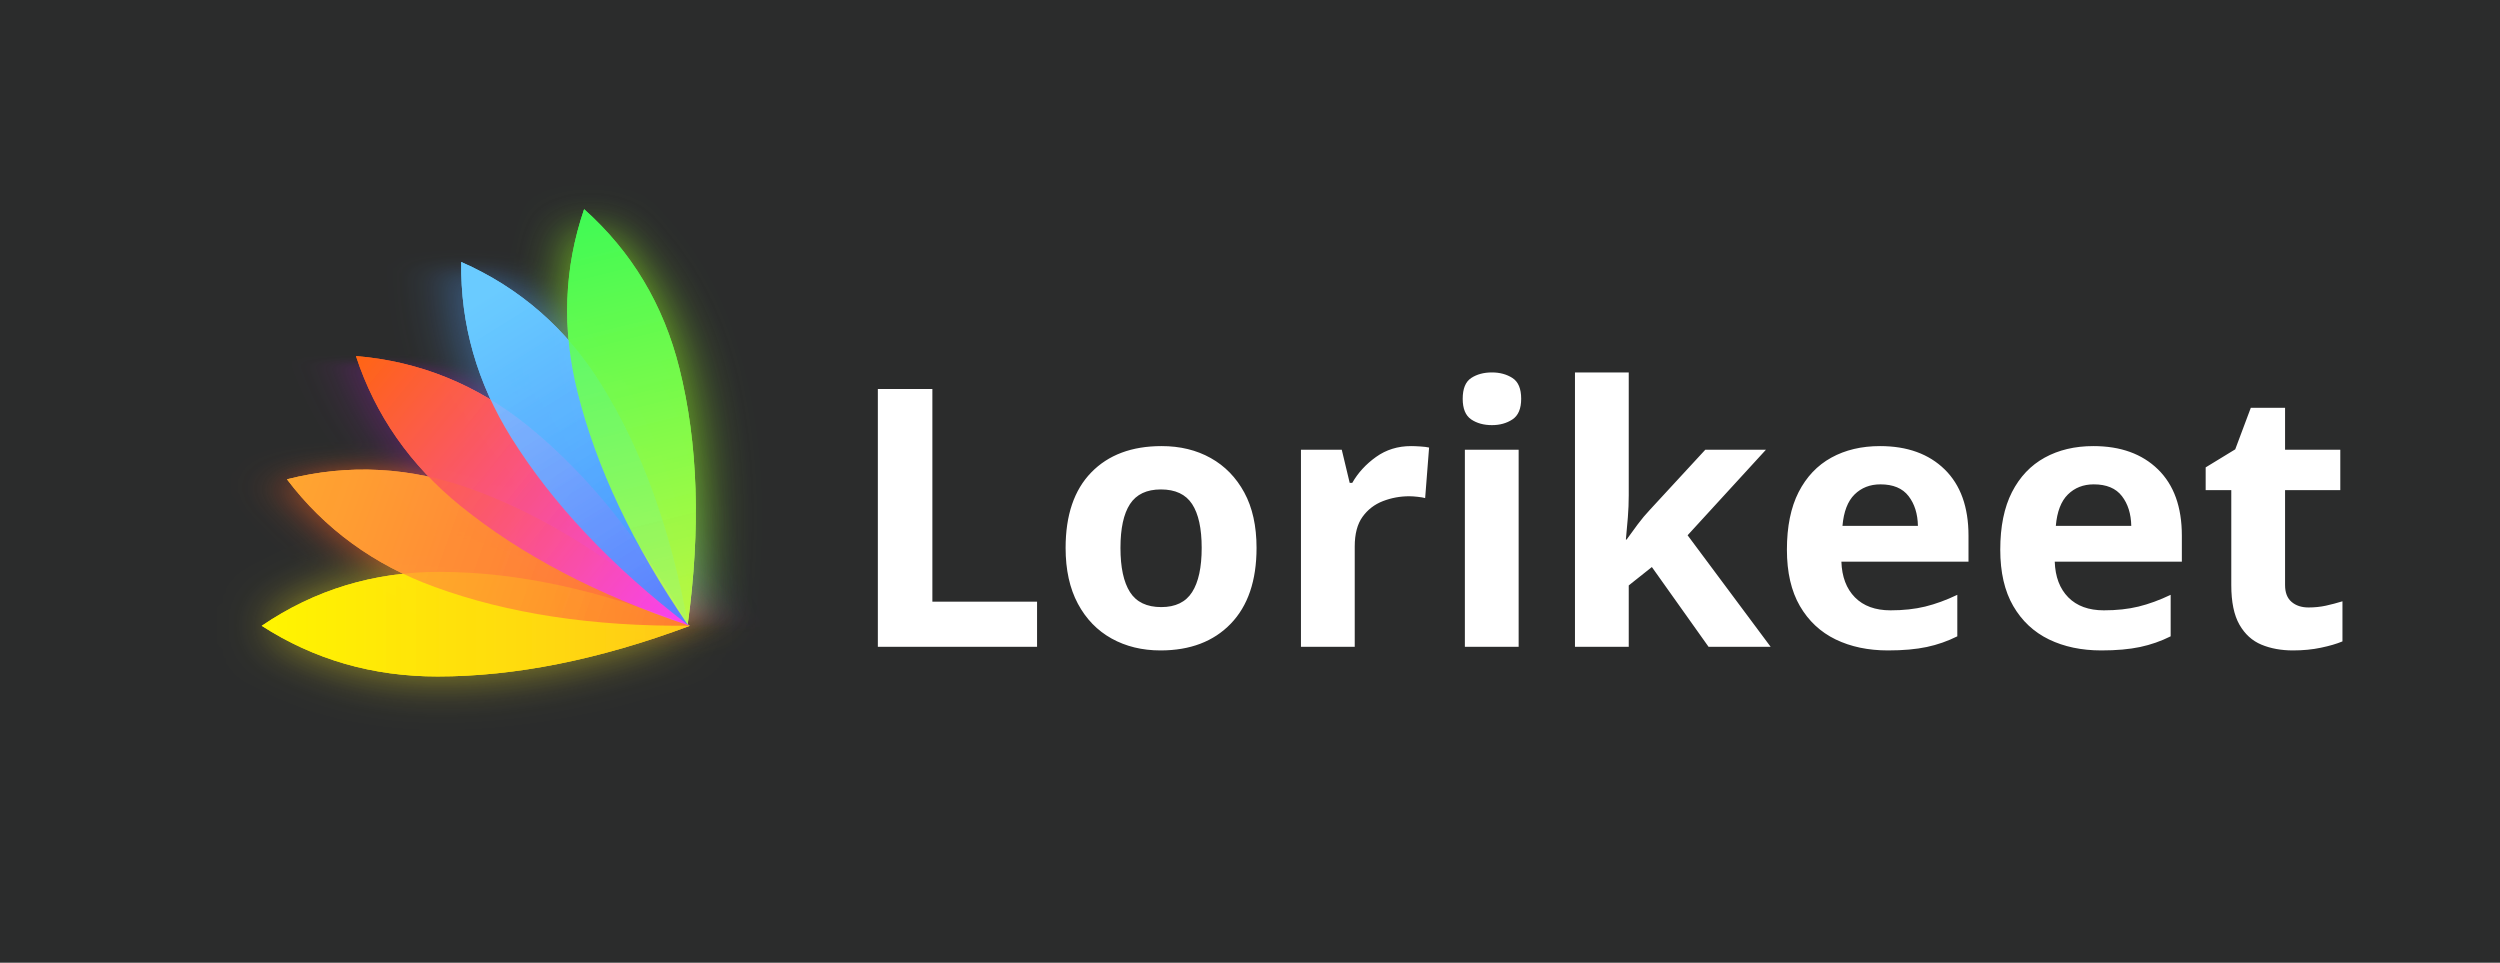
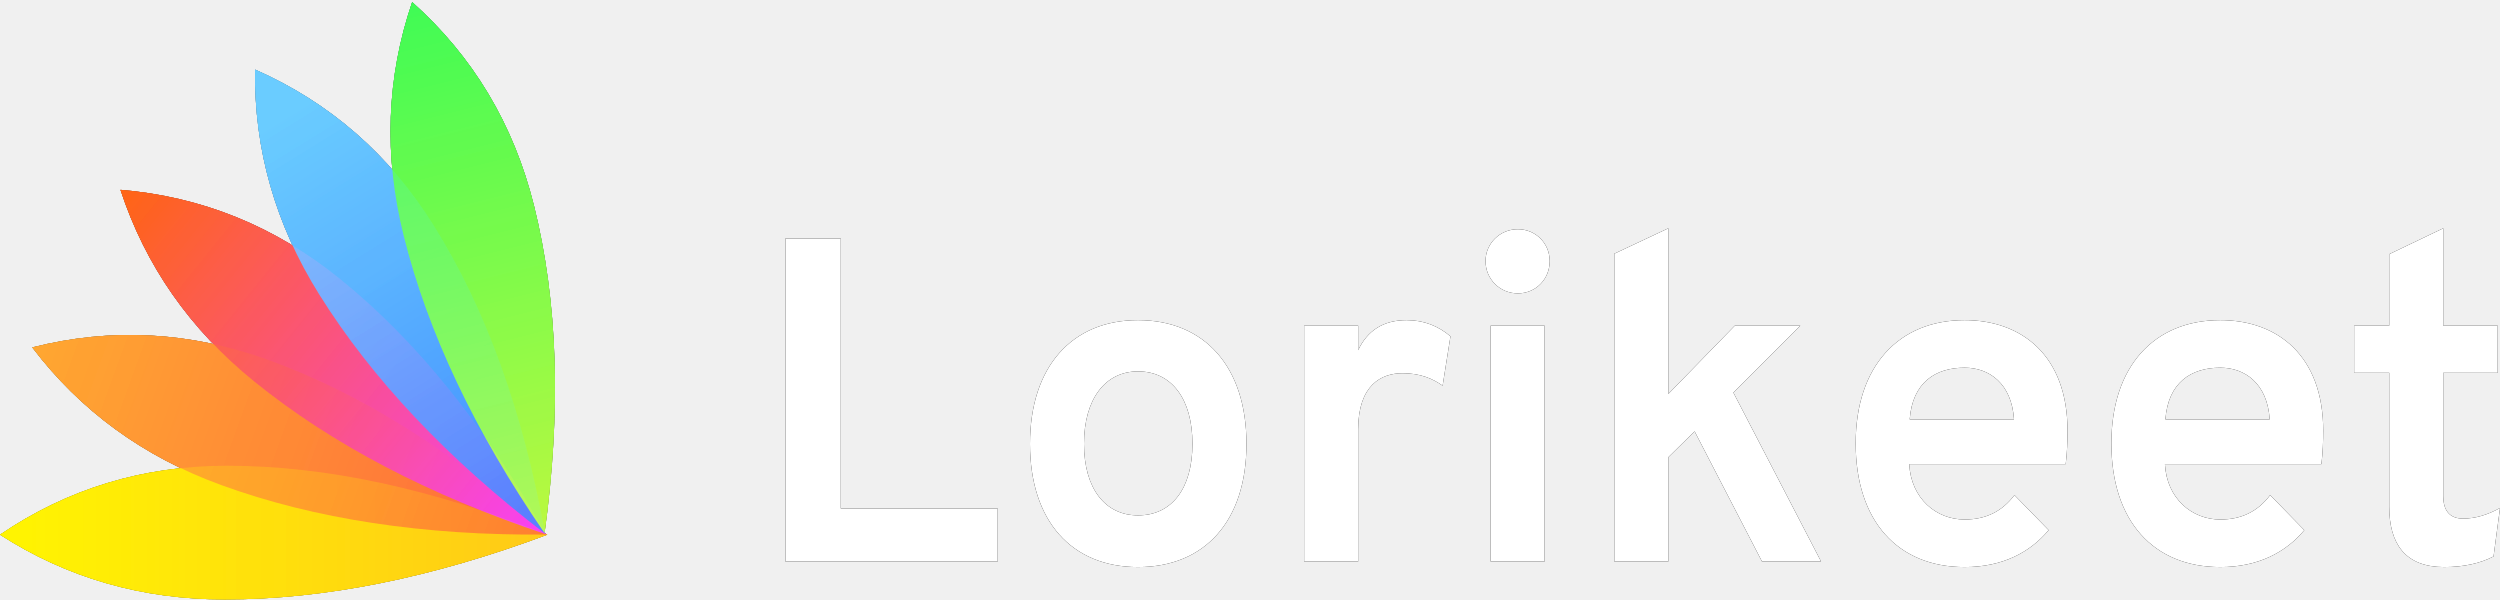
- <svg xmlns="http://www.w3.org/2000/svg" xmlns:xlink="http://www.w3.org/1999/xlink" width="831px" height="320px" viewBox="0 0 831 320" version="1.1">
+ <svg xmlns="http://www.w3.org/2000/svg" xmlns:xlink="http://www.w3.org/1999/xlink" width="650px" height="156px" viewBox="0 0 650 156" version="1.1">
  <defs>
    <linearGradient x1="50%" y1="0%" x2="50%" y2="100%" id="linearGradient-1">
      <stop stop-color="#FFF500" offset="0%" />
      <stop stop-color="#FFCA17" offset="100%" />
    </linearGradient>
-     <path d="M71.606,71.33 C60.382,88.73 54.77,108.201 54.77,129.744 C54.77,155.632 60.382,183.591 71.606,213.622 C83.557,183.755 89.533,155.99 89.533,130.326 C89.533,108.559 83.557,88.894 71.606,71.33 Z" id="path-2" />
-     <filter x="-64.7%" y="-15.8%" width="229.4%" height="131.6%" filterUnits="objectBoundingBox" id="filter-3">
-       <feOffset dx="0" dy="0" in="SourceAlpha" result="shadowOffsetOuter1" />
-       <feGaussianBlur stdDeviation="7.5" in="shadowOffsetOuter1" result="shadowBlurOuter1" />
-       <feColorMatrix values="0 0 0 0 0.971   0 0 0 0 0.907   0 0 0 0 0.109  0 0 0 0.564 0" type="matrix" in="shadowBlurOuter1" />
-     </filter>
+     <linearGradient x1="50%" y1="0%" x2="50%" y2="100%" id="linearGradient-2">
+       <stop stop-color="#FFF500" offset="0%" />
+       <stop stop-color="#FFCA17" offset="100%" />
+     </linearGradient>
+     <linearGradient x1="50%" y1="0%" x2="50%" y2="100%" id="linearGradient-3">
+       <stop stop-color="#FFA730" offset="0%" />
+       <stop stop-color="#FF6A3C" offset="100%" />
+     </linearGradient>
    <linearGradient x1="50%" y1="0%" x2="50%" y2="100%" id="linearGradient-4">
      <stop stop-color="#FFA730" offset="0%" />
      <stop stop-color="#FF6A3C" offset="100%" />
    </linearGradient>
-     <path d="M75.882,46.997 C64.658,64.397 59.046,83.868 59.046,105.411 C59.046,131.298 64.658,159.257 75.882,189.288 C87.833,159.421 93.809,131.656 93.809,105.993 C93.809,84.226 87.833,64.56 75.882,46.997 Z" id="path-5" />
-     <filter x="-67.6%" y="-15.1%" width="235.2%" height="133.0%" filterUnits="objectBoundingBox" id="filter-6">
-       <feOffset dx="0" dy="2" in="SourceAlpha" result="shadowOffsetOuter1" />
-       <feGaussianBlur stdDeviation="7.5" in="shadowOffsetOuter1" result="shadowBlurOuter1" />
-       <feColorMatrix values="0 0 0 0 0.834   0 0 0 0 0.328   0 0 0 0 0.137  0 0 0 1 0" type="matrix" in="shadowBlurOuter1" />
-     </filter>
-     <linearGradient x1="50%" y1="0%" x2="50%" y2="100%" id="linearGradient-7">
+     <linearGradient x1="50%" y1="0%" x2="50%" y2="100%" id="linearGradient-5">
      <stop stop-color="#FF6513" offset="0%" />
      <stop stop-color="#F43FF9" offset="100%" />
    </linearGradient>
-     <path d="M87.407,26.557 C76.183,43.956 70.571,63.428 70.571,84.971 C70.571,110.858 76.183,138.817 87.407,168.848 C99.359,138.981 105.335,111.216 105.335,85.553 C105.335,63.786 99.359,44.12 87.407,26.557 Z" id="path-8" />
-     <filter x="-67.6%" y="-15.1%" width="235.2%" height="133.0%" filterUnits="objectBoundingBox" id="filter-9">
-       <feOffset dx="0" dy="2" in="SourceAlpha" result="shadowOffsetOuter1" />
-       <feGaussianBlur stdDeviation="7.5" in="shadowOffsetOuter1" result="shadowBlurOuter1" />
-       <feColorMatrix values="0 0 0 0 0.615   0 0 0 0 0.092   0 0 0 0 0.689  0 0 0 0.56 0" type="matrix" in="shadowBlurOuter1" />
-     </filter>
-     <linearGradient x1="50%" y1="94.007%" x2="50%" y2="9.928%" id="linearGradient-10">
+     <linearGradient x1="50%" y1="0%" x2="50%" y2="100%" id="linearGradient-6">
+       <stop stop-color="#FF6513" offset="0%" />
+       <stop stop-color="#F43FF9" offset="100%" />
+     </linearGradient>
+     <linearGradient x1="50%" y1="94.007%" x2="50%" y2="9.928%" id="linearGradient-7">
      <stop stop-color="#438EFF" offset="0%" />
      <stop stop-color="#6ACCFF" offset="100%" />
    </linearGradient>
-     <path d="M104.937,10.995 C93.713,28.395 88.101,47.866 88.101,69.409 C88.101,95.297 93.713,123.256 104.937,153.287 C116.889,123.42 122.865,95.655 122.865,69.991 C122.865,48.224 116.889,28.559 104.937,10.995 Z" id="path-11" />
-     <filter x="-64.7%" y="-15.8%" width="229.4%" height="131.6%" filterUnits="objectBoundingBox" id="filter-12">
-       <feOffset dx="0" dy="0" in="SourceAlpha" result="shadowOffsetOuter1" />
-       <feGaussianBlur stdDeviation="7.5" in="shadowOffsetOuter1" result="shadowBlurOuter1" />
-       <feColorMatrix values="0 0 0 0 0.289   0 0 0 0 0.565   0 0 0 0 0.886  0 0 0 0.691 0" type="matrix" in="shadowBlurOuter1" />
-     </filter>
-     <linearGradient x1="50%" y1="0%" x2="50%" y2="100%" id="linearGradient-13">
+     <linearGradient x1="50%" y1="94.007%" x2="50%" y2="9.928%" id="linearGradient-8">
+       <stop stop-color="#438EFF" offset="0%" />
+       <stop stop-color="#6ACCFF" offset="100%" />
+     </linearGradient>
+     <linearGradient x1="50%" y1="0%" x2="50%" y2="100%" id="linearGradient-9">
      <stop stop-color="#3FFB55" offset="0%" />
      <stop stop-color="#BBF93F" offset="100%" />
    </linearGradient>
-     <path d="M125.358,2.298 C114.134,19.697 108.522,39.169 108.522,60.712 C108.522,86.599 114.134,114.558 125.358,144.589 C137.31,114.722 143.286,86.957 143.286,61.294 C143.286,39.527 137.31,19.861 125.358,2.298 Z" id="path-14" />
-     <filter x="-67.6%" y="-15.1%" width="235.2%" height="133.0%" filterUnits="objectBoundingBox" id="filter-15">
-       <feOffset dx="0" dy="2" in="SourceAlpha" result="shadowOffsetOuter1" />
-       <feGaussianBlur stdDeviation="7.5" in="shadowOffsetOuter1" result="shadowBlurOuter1" />
-       <feColorMatrix values="0 0 0 0 0.494   0 0 0 0 0.826   0 0 0 0 0.13  0 0 0 1 0" type="matrix" in="shadowBlurOuter1" />
-     </filter>
+     <linearGradient x1="50%" y1="0%" x2="50%" y2="100%" id="linearGradient-10">
+       <stop stop-color="#3FFB55" offset="0%" />
+       <stop stop-color="#BBF93F" offset="100%" />
+     </linearGradient>
+     <path d="M205.2,151 L205.2,67 L219.6,67 L219.6,137.2 L260.4,137.2 L260.4,151 L205.2,151 Z M296.88,152.44 C279.72,152.44 268.8,140.56 268.8,120.4 C268.8,100.36 279.72,88.24 296.88,88.24 C314.16,88.24 325.08,100.36 325.08,120.4 C325.08,140.56 314.16,152.44 296.88,152.44 Z M296.88,139 C305.64,139 311.04,132.04 311.04,120.4 C311.04,108.76 305.64,101.56 296.88,101.56 C288.36,101.56 282.84,108.76 282.84,120.4 C282.84,132.04 288.36,139 296.88,139 Z M340.08,151 L340.08,89.68 L354.12,89.68 L354.12,96.04 C356.52,91 360.6,88.24 366.72,88.24 C371.28,88.24 375,89.8 378.12,92.44 L376.08,105.28 C373.56,103.48 370.32,102.04 365.64,102.04 C360.24,102.04 354.12,105.04 354.12,116.68 L354.12,151 L340.08,151 Z M395.64,81.28 C390.96,81.28 387.24,77.56 387.24,72.88 C387.24,68.32 390.96,64.6 395.64,64.6 C400.32,64.6 403.92,68.32 403.92,72.88 C403.92,77.56 400.32,81.28 395.64,81.28 Z M388.56,151 L388.56,89.68 L402.6,89.68 L402.6,151 L388.56,151 Z M474.48,151 L459.12,151 L441.6,117.16 L434.76,123.88 L434.76,151 L420.72,151 L420.72,70.96 L434.76,64.36 L434.76,107.44 L452.04,89.68 L469.08,89.68 L451.68,107.08 L474.48,151 Z M511.8,152.44 C494.4,152.44 483.48,140.44 483.48,120.28 C483.48,100.24 494.64,88.24 511.8,88.24 C526.56,88.24 538.56,97.36 538.56,117.04 C538.56,119.56 538.44,122.92 538.08,125.68 L497.4,125.68 C497.88,134.68 504.48,140.08 511.8,140.08 C517.2,140.08 521.52,138.04 524.76,133.72 L533.64,142.84 C528.84,148.6 521.64,152.44 511.8,152.44 Z M497.52,114.04 L524.64,114.04 C524.04,104.68 518.16,100.6 511.8,100.6 C504.24,100.6 498.24,104.44 497.52,114.04 Z M578.28,152.44 C560.88,152.44 549.96,140.44 549.96,120.28 C549.96,100.24 561.12,88.24 578.28,88.24 C593.04,88.24 605.04,97.36 605.04,117.04 C605.04,119.56 604.92,122.92 604.56,125.68 L563.88,125.68 C564.36,134.68 570.96,140.08 578.28,140.08 C583.68,140.08 588,138.04 591.24,133.72 L600.12,142.84 C595.32,148.6 588.12,152.44 578.28,152.44 Z M564,114.04 L591.12,114.04 C590.52,104.68 584.64,100.6 578.28,100.6 C570.72,100.6 564.72,104.44 564,114.04 Z M636.48,152.44 C626.4,152.44 622.2,146.44 622.2,136.72 L622.2,101.92 L613.08,101.92 L613.08,89.68 L622.2,89.68 L622.2,71.08 L636.24,64.36 L636.24,89.68 L650.4,89.68 L650.4,101.92 L636.24,101.92 L636.24,133.96 C636.24,137.44 637.68,139.84 641.4,139.84 C644.52,139.84 647.76,138.88 651,137.08 L649.32,149.68 C645.84,151.48 641.52,152.44 636.48,152.44 Z" id="path-11" />
  </defs>
  <g id="Page-1" stroke="none" stroke-width="1" fill="none" fill-rule="evenodd">
-     <g id="Group-4">
+     <g id="lorikeet-dark" transform="translate(-1, -5)">
      <g id="Group-2">
-         <rect id="Rectangle" fill="#2B2C2C" x="0" y="0" width="831" height="320" />
-         <g id="Group" transform="translate(86, 65)" opacity="0.95">
-           <g id="original_Path-2_67779265" style="mix-blend-mode: screen;" transform="translate(72.15133, 142.4758) rotate(-90) translate(-72.15133, -142.4758) ">
-             <use fill="black" fill-opacity="1" filter="url(#filter-3)" xlink:href="#path-2" />
-             <use fill="url(#linearGradient-1)" fill-rule="evenodd" xlink:href="#path-2" />
+         <g id="Group" opacity="0.95">
+           <g id="original_Path-2_67779265" style="mix-blend-mode: screen;" transform="translate(72.17553, 143.6271) rotate(-90) translate(-72.17553, -143.6271) translate(54.17553, 72.12713)">
+             <g id="path-2-link" fill="#000000" fill-rule="nonzero">
+               <path d="M17.606,0.33 C6.382,17.73 0.77,37.201 0.77,58.744 C0.77,84.632 6.382,112.591 17.606,142.622 C29.557,112.755 35.533,84.99 35.533,59.326 C35.533,37.559 29.557,17.894 17.606,0.33 Z" id="path-2" />
+             </g>
+             <g id="path-2-link" fill="url(#linearGradient-2)">
+               <path d="M17.606,0.33 C6.382,17.73 0.77,37.201 0.77,58.744 C0.77,84.632 6.382,112.591 17.606,142.622 C29.557,112.755 35.533,84.99 35.533,59.326 C35.533,37.559 29.557,17.894 17.606,0.33 Z" id="path-2" />
+             </g>
          </g>
-           <g id="original_Path-2_67779265-Copy" style="mix-blend-mode: screen;" transform="translate(76.42751, 118.1425) rotate(-70) translate(-76.42751, -118.1425) ">
-             <use fill="black" fill-opacity="1" filter="url(#filter-6)" xlink:href="#path-5" />
-             <use fill="url(#linearGradient-4)" fill-rule="evenodd" xlink:href="#path-5" />
+           <g id="original_Path-2_67779265-Copy" style="mix-blend-mode: screen;" transform="translate(76.31837, 119.0257) rotate(-70) translate(-76.31837, -119.0257) translate(58.81837, 47.02567)">
+             <g id="path-5-link" fill="#000000" fill-rule="nonzero">
+               <path d="M16.882,0.997 C5.658,18.397 0.046,37.868 0.046,59.411 C0.046,85.298 5.658,113.257 16.882,143.288 C28.833,113.421 34.809,85.656 34.809,59.993 C34.809,38.226 28.833,18.56 16.882,0.997 Z" id="path-5" />
+             </g>
+             <g id="path-5-link" fill="url(#linearGradient-4)">
+               <path d="M16.882,0.997 C5.658,18.397 0.046,37.868 0.046,59.411 C0.046,85.298 5.658,113.257 16.882,143.288 C28.833,113.421 34.809,85.656 34.809,59.993 C34.809,38.226 28.833,18.56 16.882,0.997 Z" id="path-5" />
+             </g>
          </g>
-           <g id="original_Path-2_67779265-Copy-2" style="mix-blend-mode: screen;" transform="translate(87.95312, 97.70235) rotate(-51) translate(-87.95312, -97.70235) ">
-             <use fill="black" fill-opacity="1" filter="url(#filter-9)" xlink:href="#path-8" />
-             <use fill="url(#linearGradient-7)" fill-rule="evenodd" xlink:href="#path-8" />
+           <g id="original_Path-2_67779265-Copy-2" style="mix-blend-mode: screen;" transform="translate(87.82536, 98.53857) rotate(-51) translate(-87.82536, -98.53857) translate(69.82536, 27.03858)">
+             <g id="path-8-link" fill="#000000" fill-rule="nonzero">
+               <path d="M17.407,0.557 C6.183,17.956 0.571,37.428 0.571,58.971 C0.571,84.858 6.183,112.817 17.407,142.848 C29.359,112.981 35.335,85.216 35.335,59.553 C35.335,37.786 29.359,18.12 17.407,0.557 Z" id="path-8" />
+             </g>
+             <g id="path-8-link" fill="url(#linearGradient-6)">
+               <path d="M17.407,0.557 C6.183,17.956 0.571,37.428 0.571,58.971 C0.571,84.858 6.183,112.817 17.407,142.848 C29.359,112.981 35.335,85.216 35.335,59.553 C35.335,37.786 29.359,18.12 17.407,0.557 Z" id="path-8" />
+             </g>
          </g>
-           <g id="original_Path-2_67779265-Copy-3" style="mix-blend-mode: screen;" transform="translate(105.4831, 82.14081) rotate(-32) translate(-105.4831, -82.14081) ">
-             <use fill="black" fill-opacity="1" filter="url(#filter-12)" xlink:href="#path-11" />
-             <use fill="url(#linearGradient-10)" fill-rule="evenodd" xlink:href="#path-11" />
+           <g id="original_Path-2_67779265-Copy-3" style="mix-blend-mode: screen;" transform="translate(105.4228, 83.01243) rotate(-32) translate(-105.4228, -83.01243) translate(87.92281, 11.01243)">
+             <g id="path-11-link" fill="#000000" fill-rule="nonzero">
+               <path d="M16.937,0.995 C5.713,18.395 0.101,37.866 0.101,59.409 C0.101,85.297 5.713,113.256 16.937,143.287 C28.889,113.42 34.865,85.655 34.865,59.991 C34.865,38.224 28.889,18.559 16.937,0.995 Z" id="path-11" />
+             </g>
+             <g id="path-11-link" fill="url(#linearGradient-8)">
+               <path d="M16.937,0.995 C5.713,18.395 0.101,37.866 0.101,59.409 C0.101,85.297 5.713,113.256 16.937,143.287 C28.889,113.42 34.865,85.655 34.865,59.991 C34.865,38.224 28.889,18.559 16.937,0.995 Z" id="path-11" />
+             </g>
          </g>
-           <g id="original_Path-2_67779265-Copy-4" style="mix-blend-mode: screen;" transform="translate(125.904, 73.44342) rotate(-14) translate(-125.904, -73.44342) ">
-             <use fill="black" fill-opacity="1" filter="url(#filter-15)" xlink:href="#path-14" />
-             <use fill="url(#linearGradient-13)" fill-rule="evenodd" xlink:href="#path-14" />
+           <g id="original_Path-2_67779265-Copy-4" style="mix-blend-mode: screen;" transform="translate(126.0108, 74.47509) rotate(-14) translate(-126.0108, -74.47509) translate(108.0108, 2.975085)">
+             <g id="path-14-link" fill="#000000" fill-rule="nonzero">
+               <path d="M17.358,0.298 C6.134,17.697 0.522,37.169 0.522,58.712 C0.522,84.599 6.134,112.558 17.358,142.589 C29.31,112.722 35.286,84.957 35.286,59.294 C35.286,37.527 29.31,17.861 17.358,0.298 Z" id="path-14" />
+             </g>
+             <g id="path-14-link" fill="url(#linearGradient-10)">
+               <path d="M17.358,0.298 C6.134,17.697 0.522,37.169 0.522,58.712 C0.522,84.599 6.134,112.558 17.358,142.589 C29.31,112.722 35.286,84.957 35.286,59.294 C35.286,37.527 29.31,17.861 17.358,0.298 Z" id="path-14" />
+             </g>
          </g>
        </g>
-         <g id="Group-Copy" transform="translate(86, 65)" opacity="0.95">
-           <path d="M71.606,71.33 C60.382,88.73 54.77,108.201 54.77,129.744 C54.77,155.632 60.382,183.591 71.606,213.622 C83.557,183.755 89.533,155.99 89.533,130.326 C89.533,108.559 83.557,88.894 71.606,71.33 Z" id="original_Path-2_67779265" fill="url(#linearGradient-1)" transform="translate(72.15133, 142.4758) rotate(-90) translate(-72.15133, -142.4758) " />
-           <path d="M75.882,46.997 C64.658,64.397 59.046,83.868 59.046,105.411 C59.046,131.298 64.658,159.257 75.882,189.288 C87.833,159.421 93.809,131.656 93.809,105.993 C93.809,84.226 87.833,64.56 75.882,46.997 Z" id="original_Path-2_67779265-Copy" fill="url(#linearGradient-4)" transform="translate(76.42751, 118.1425) rotate(-70) translate(-76.42751, -118.1425) " />
-           <path d="M87.407,26.557 C76.183,43.956 70.571,63.428 70.571,84.971 C70.571,110.858 76.183,138.817 87.407,168.848 C99.359,138.981 105.335,111.216 105.335,85.553 C105.335,63.786 99.359,44.12 87.407,26.557 Z" id="original_Path-2_67779265-Copy-2" fill="url(#linearGradient-7)" transform="translate(87.95312, 97.70235) rotate(-51) translate(-87.95312, -97.70235) " />
-           <path d="M104.937,10.995 C93.713,28.395 88.101,47.866 88.101,69.409 C88.101,95.297 93.713,123.256 104.937,153.287 C116.889,123.42 122.865,95.655 122.865,69.991 C122.865,48.224 116.889,28.559 104.937,10.995 Z" id="original_Path-2_67779265-Copy-3" fill="url(#linearGradient-10)" transform="translate(105.4831, 82.14081) rotate(-32) translate(-105.4831, -82.14081) " />
-           <path d="M125.358,2.298 C114.134,19.697 108.522,39.169 108.522,60.712 C108.522,86.599 114.134,114.558 125.358,144.589 C137.31,114.722 143.286,86.957 143.286,61.294 C143.286,39.527 137.31,19.861 125.358,2.298 Z" id="original_Path-2_67779265-Copy-4" fill="url(#linearGradient-13)" transform="translate(125.904, 73.44342) rotate(-14) translate(-125.904, -73.44342) " />
+         <g id="Group-Copy" opacity="0.95" transform="translate(1, 1)" fill-rule="nonzero">
+           <path d="M70.606,71.33 C59.382,88.73 53.77,108.201 53.77,129.744 C53.77,155.632 59.382,183.591 70.606,213.622 C82.557,183.755 88.533,155.99 88.533,130.326 C88.533,108.559 82.557,88.894 70.606,71.33 Z" id="original_Path-2_67779265" fill="url(#linearGradient-2)" transform="translate(71.15133, 142.4758) rotate(-90) translate(-71.15133, -142.4758) " />
+           <path d="M74.882,46.997 C63.658,64.397 58.046,83.868 58.046,105.411 C58.046,131.298 63.658,159.257 74.882,189.288 C86.833,159.421 92.809,131.656 92.809,105.993 C92.809,84.226 86.833,64.56 74.882,46.997 Z" id="original_Path-2_67779265-Copy" fill="url(#linearGradient-4)" transform="translate(75.42751, 118.1425) rotate(-70) translate(-75.42751, -118.1425) " />
+           <path d="M86.407,26.557 C75.183,43.956 69.571,63.428 69.571,84.971 C69.571,110.858 75.183,138.817 86.407,168.848 C98.359,138.981 104.335,111.216 104.335,85.553 C104.335,63.786 98.359,44.12 86.407,26.557 Z" id="original_Path-2_67779265-Copy-2" fill="url(#linearGradient-6)" transform="translate(86.95312, 97.70235) rotate(-51) translate(-86.95312, -97.70235) " />
+           <path d="M103.937,10.995 C92.713,28.395 87.101,47.866 87.101,69.409 C87.101,95.297 92.713,123.256 103.937,153.287 C115.889,123.42 121.865,95.655 121.865,69.991 C121.865,48.224 115.889,28.559 103.937,10.995 Z" id="original_Path-2_67779265-Copy-3" fill="url(#linearGradient-8)" transform="translate(104.4831, 82.14081) rotate(-32) translate(-104.4831, -82.14081) " />
+           <path d="M124.358,2.298 C113.134,19.697 107.522,39.169 107.522,60.712 C107.522,86.599 113.134,114.558 124.358,144.589 C136.31,114.722 142.286,86.957 142.286,61.294 C142.286,39.527 136.31,19.861 124.358,2.298 Z" id="original_Path-2_67779265-Copy-4" fill="url(#linearGradient-10)" transform="translate(124.904, 73.44342) rotate(-14) translate(-124.904, -73.44342) " />
        </g>
-         <g id="Group-Copy-2" opacity="0.264" transform="translate(86, 65)">
-           <path d="M71.606,71.33 C60.382,88.73 54.77,108.201 54.77,129.744 C54.77,155.632 60.382,183.591 71.606,213.622 C83.557,183.755 89.533,155.99 89.533,130.326 C89.533,108.559 83.557,88.894 71.606,71.33 Z" id="original_Path-2_67779265" fill="url(#linearGradient-1)" opacity="0.95" style="mix-blend-mode: hard-light;" transform="translate(72.15133, 142.4758) rotate(-90) translate(-72.15133, -142.4758) " />
-           <path d="M75.882,46.997 C64.658,64.397 59.046,83.868 59.046,105.411 C59.046,131.298 64.658,159.257 75.882,189.288 C87.833,159.421 93.809,131.656 93.809,105.993 C93.809,84.226 87.833,64.56 75.882,46.997 Z" id="original_Path-2_67779265-Copy" fill="url(#linearGradient-4)" opacity="0.95" style="mix-blend-mode: hard-light;" transform="translate(76.42751, 118.1425) rotate(-70) translate(-76.42751, -118.1425) " />
-           <path d="M87.407,26.557 C76.183,43.956 70.571,63.428 70.571,84.971 C70.571,110.858 76.183,138.817 87.407,168.848 C99.359,138.981 105.335,111.216 105.335,85.553 C105.335,63.786 99.359,44.12 87.407,26.557 Z" id="original_Path-2_67779265-Copy-2" fill="url(#linearGradient-7)" opacity="0.95" style="mix-blend-mode: hard-light;" transform="translate(87.95312, 97.70235) rotate(-51) translate(-87.95312, -97.70235) " />
-           <path d="M104.937,10.995 C93.713,28.395 88.101,47.866 88.101,69.409 C88.101,95.297 93.713,123.256 104.937,153.287 C116.889,123.42 122.865,95.655 122.865,69.991 C122.865,48.224 116.889,28.559 104.937,10.995 Z" id="original_Path-2_67779265-Copy-3" fill="url(#linearGradient-10)" opacity="0.95" style="mix-blend-mode: hard-light;" transform="translate(105.4831, 82.14081) rotate(-32) translate(-105.4831, -82.14081) " />
-           <path d="M125.358,2.298 C114.134,19.697 108.522,39.169 108.522,60.712 C108.522,86.599 114.134,114.558 125.358,144.589 C137.31,114.722 143.286,86.957 143.286,61.294 C143.286,39.527 137.31,19.861 125.358,2.298 Z" id="original_Path-2_67779265-Copy-4" fill="url(#linearGradient-13)" opacity="0.95" style="mix-blend-mode: hard-light;" transform="translate(125.904, 73.44342) rotate(-14) translate(-125.904, -73.44342) " />
+         <g id="Group-Copy-2" opacity="0.264" transform="translate(1, 1)" fill-rule="nonzero">
+           <path d="M70.606,71.33 C59.382,88.73 53.77,108.201 53.77,129.744 C53.77,155.632 59.382,183.591 70.606,213.622 C82.557,183.755 88.533,155.99 88.533,130.326 C88.533,108.559 82.557,88.894 70.606,71.33 Z" id="original_Path-2_67779265" fill="url(#linearGradient-2)" opacity="0.95" style="mix-blend-mode: hard-light;" transform="translate(71.15133, 142.4758) rotate(-90) translate(-71.15133, -142.4758) " />
+           <path d="M74.882,46.997 C63.658,64.397 58.046,83.868 58.046,105.411 C58.046,131.298 63.658,159.257 74.882,189.288 C86.833,159.421 92.809,131.656 92.809,105.993 C92.809,84.226 86.833,64.56 74.882,46.997 Z" id="original_Path-2_67779265-Copy" fill="url(#linearGradient-4)" opacity="0.95" style="mix-blend-mode: hard-light;" transform="translate(75.42751, 118.1425) rotate(-70) translate(-75.42751, -118.1425) " />
+           <path d="M86.407,26.557 C75.183,43.956 69.571,63.428 69.571,84.971 C69.571,110.858 75.183,138.817 86.407,168.848 C98.359,138.981 104.335,111.216 104.335,85.553 C104.335,63.786 98.359,44.12 86.407,26.557 Z" id="original_Path-2_67779265-Copy-2" fill="url(#linearGradient-6)" opacity="0.95" style="mix-blend-mode: hard-light;" transform="translate(86.95312, 97.70235) rotate(-51) translate(-86.95312, -97.70235) " />
+           <path d="M103.937,10.995 C92.713,28.395 87.101,47.866 87.101,69.409 C87.101,95.297 92.713,123.256 103.937,153.287 C115.889,123.42 121.865,95.655 121.865,69.991 C121.865,48.224 115.889,28.559 103.937,10.995 Z" id="original_Path-2_67779265-Copy-3" fill="url(#linearGradient-8)" opacity="0.95" style="mix-blend-mode: hard-light;" transform="translate(104.4831, 82.14081) rotate(-32) translate(-104.4831, -82.14081) " />
+           <path d="M124.358,2.298 C113.134,19.697 107.522,39.169 107.522,60.712 C107.522,86.599 113.134,114.558 124.358,144.589 C136.31,114.722 142.286,86.957 142.286,61.294 C142.286,39.527 136.31,19.861 124.358,2.298 Z" id="original_Path-2_67779265-Copy-4" fill="url(#linearGradient-10)" opacity="0.95" style="mix-blend-mode: hard-light;" transform="translate(124.904, 73.44342) rotate(-14) translate(-124.904, -73.44342) " />
        </g>
      </g>
-       <text id="Lorikeet" font-family="Overpass-Bold, Overpass" font-size="120" font-weight="bold" fill="#FFFFFF">
-         <tspan x="281" y="215">Lorikeet</tspan>
-       </text>
+       <g id="Lorikeet" fill-rule="nonzero">
+         <use fill="#000000" xlink:href="#path-11" />
+         <use fill="#FFFFFF" xlink:href="#path-11" />
+       </g>
    </g>
  </g>
</svg>
